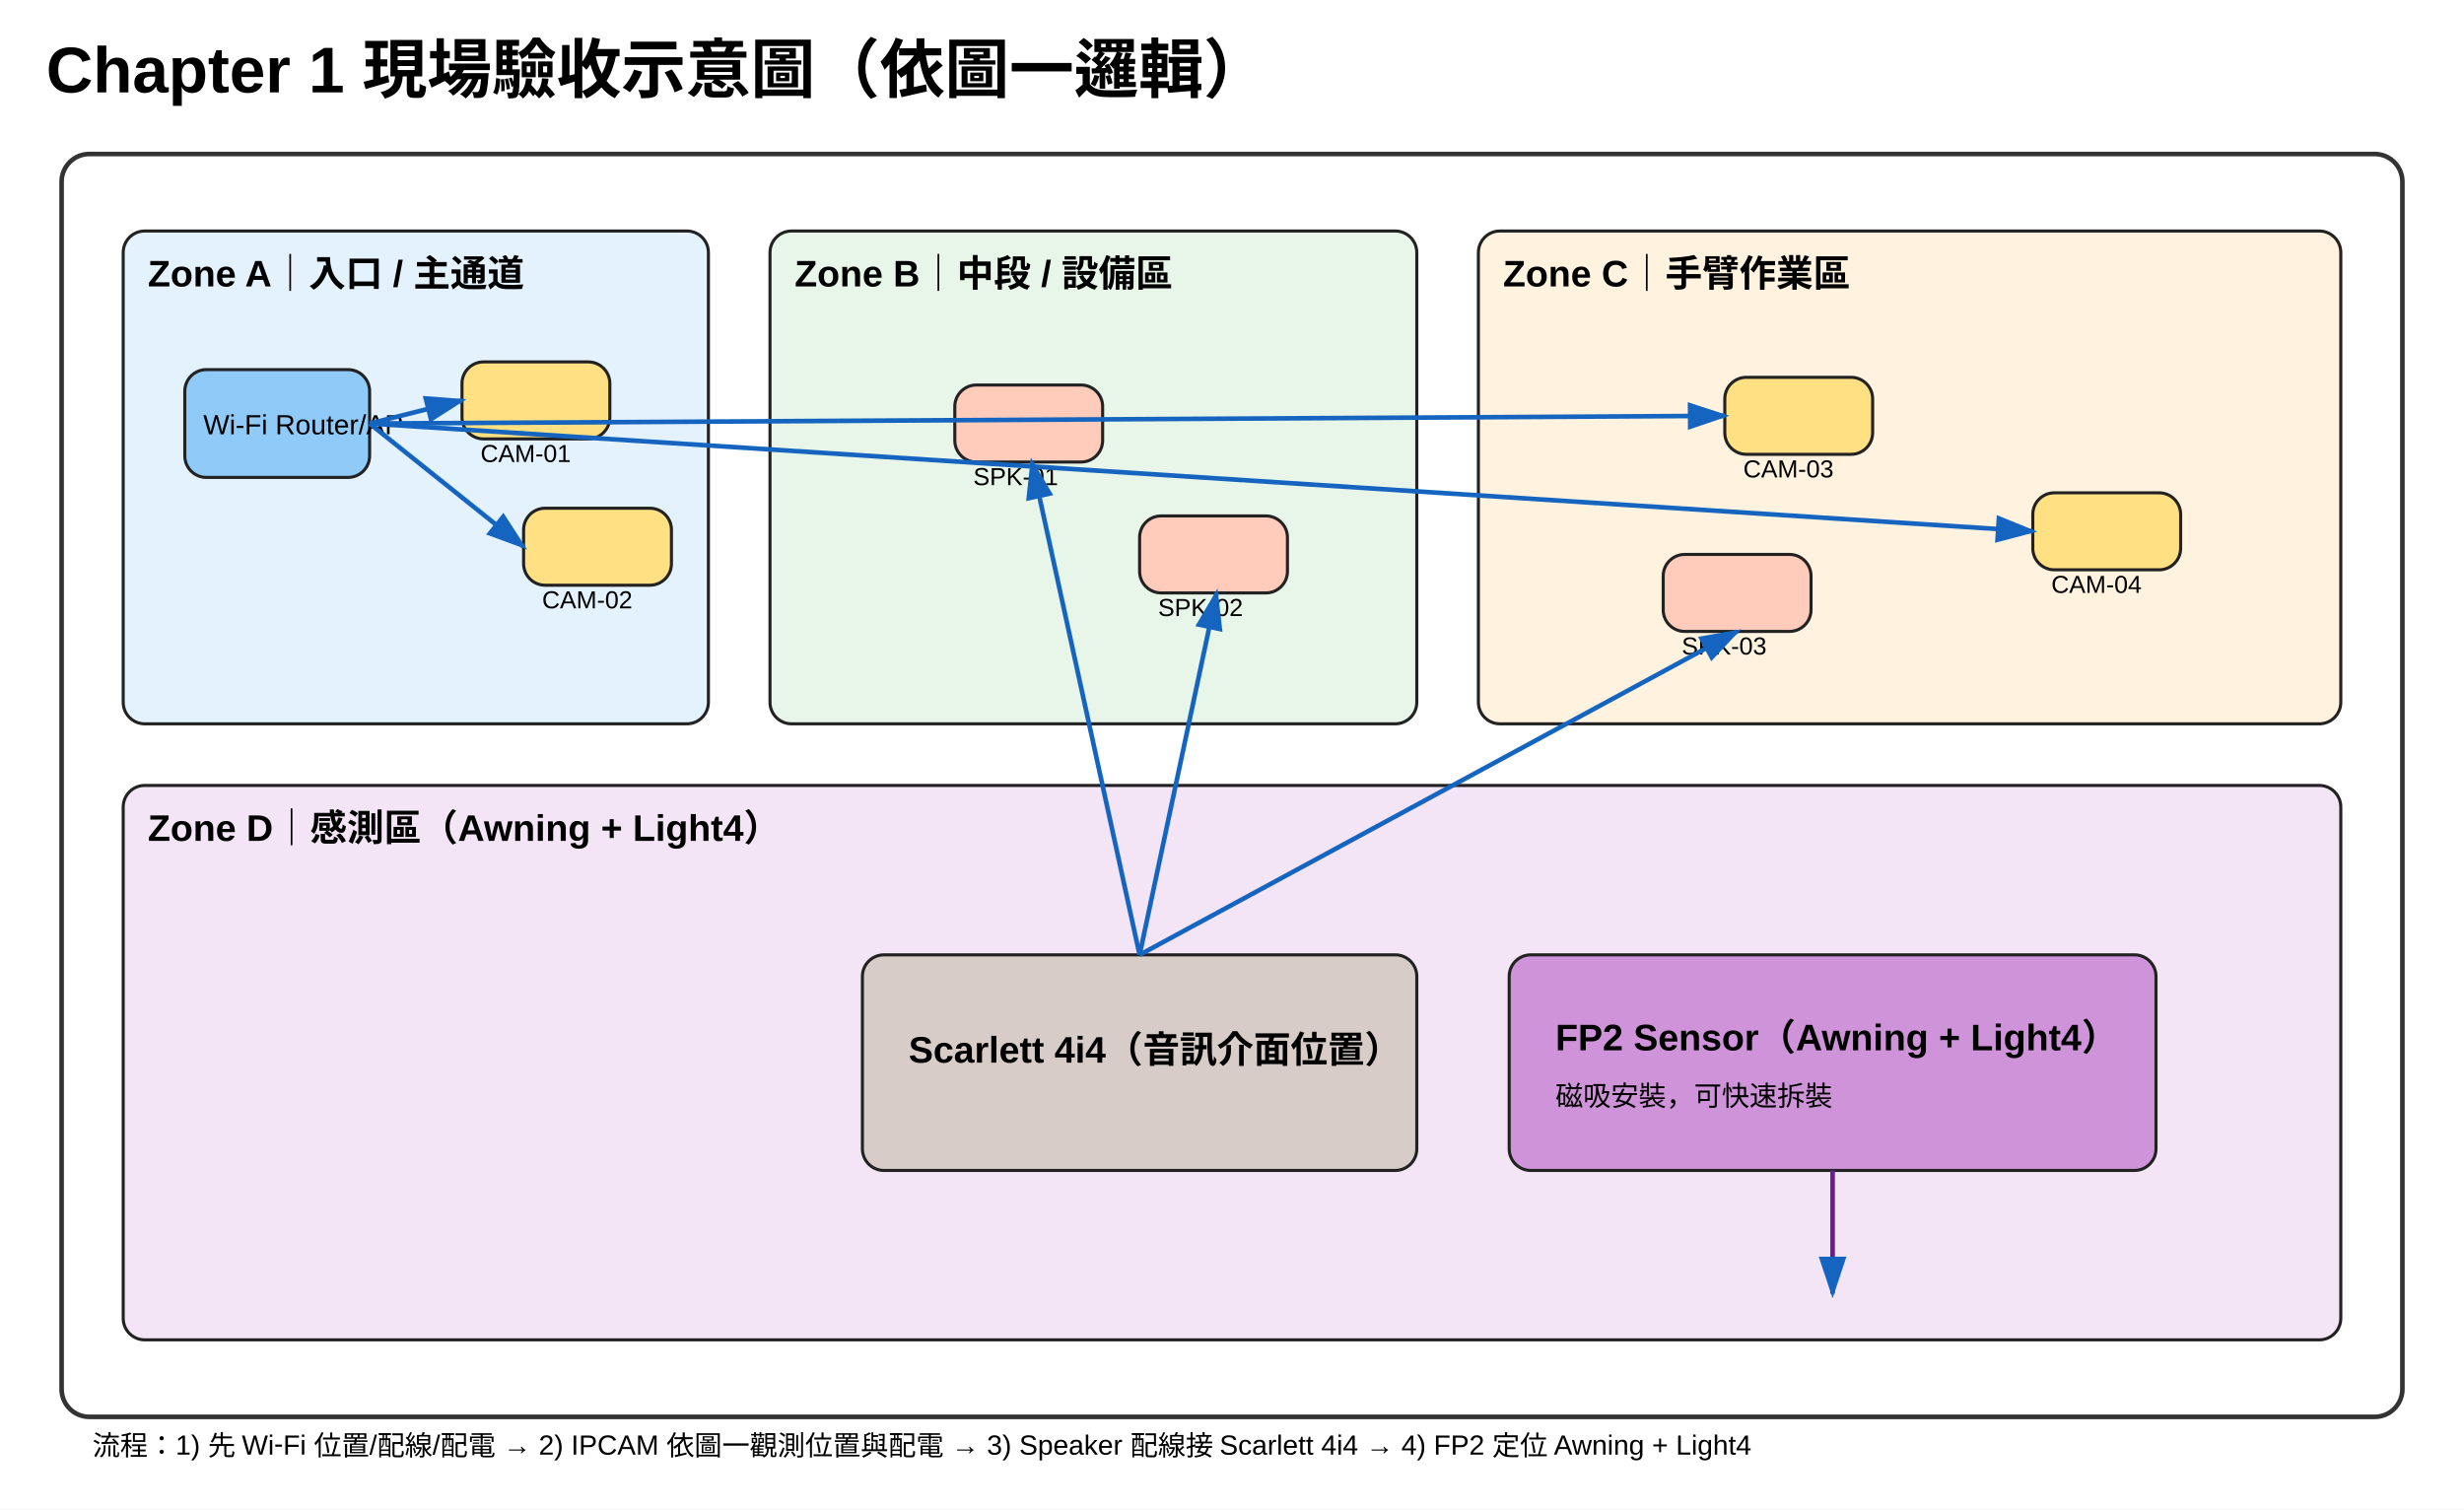
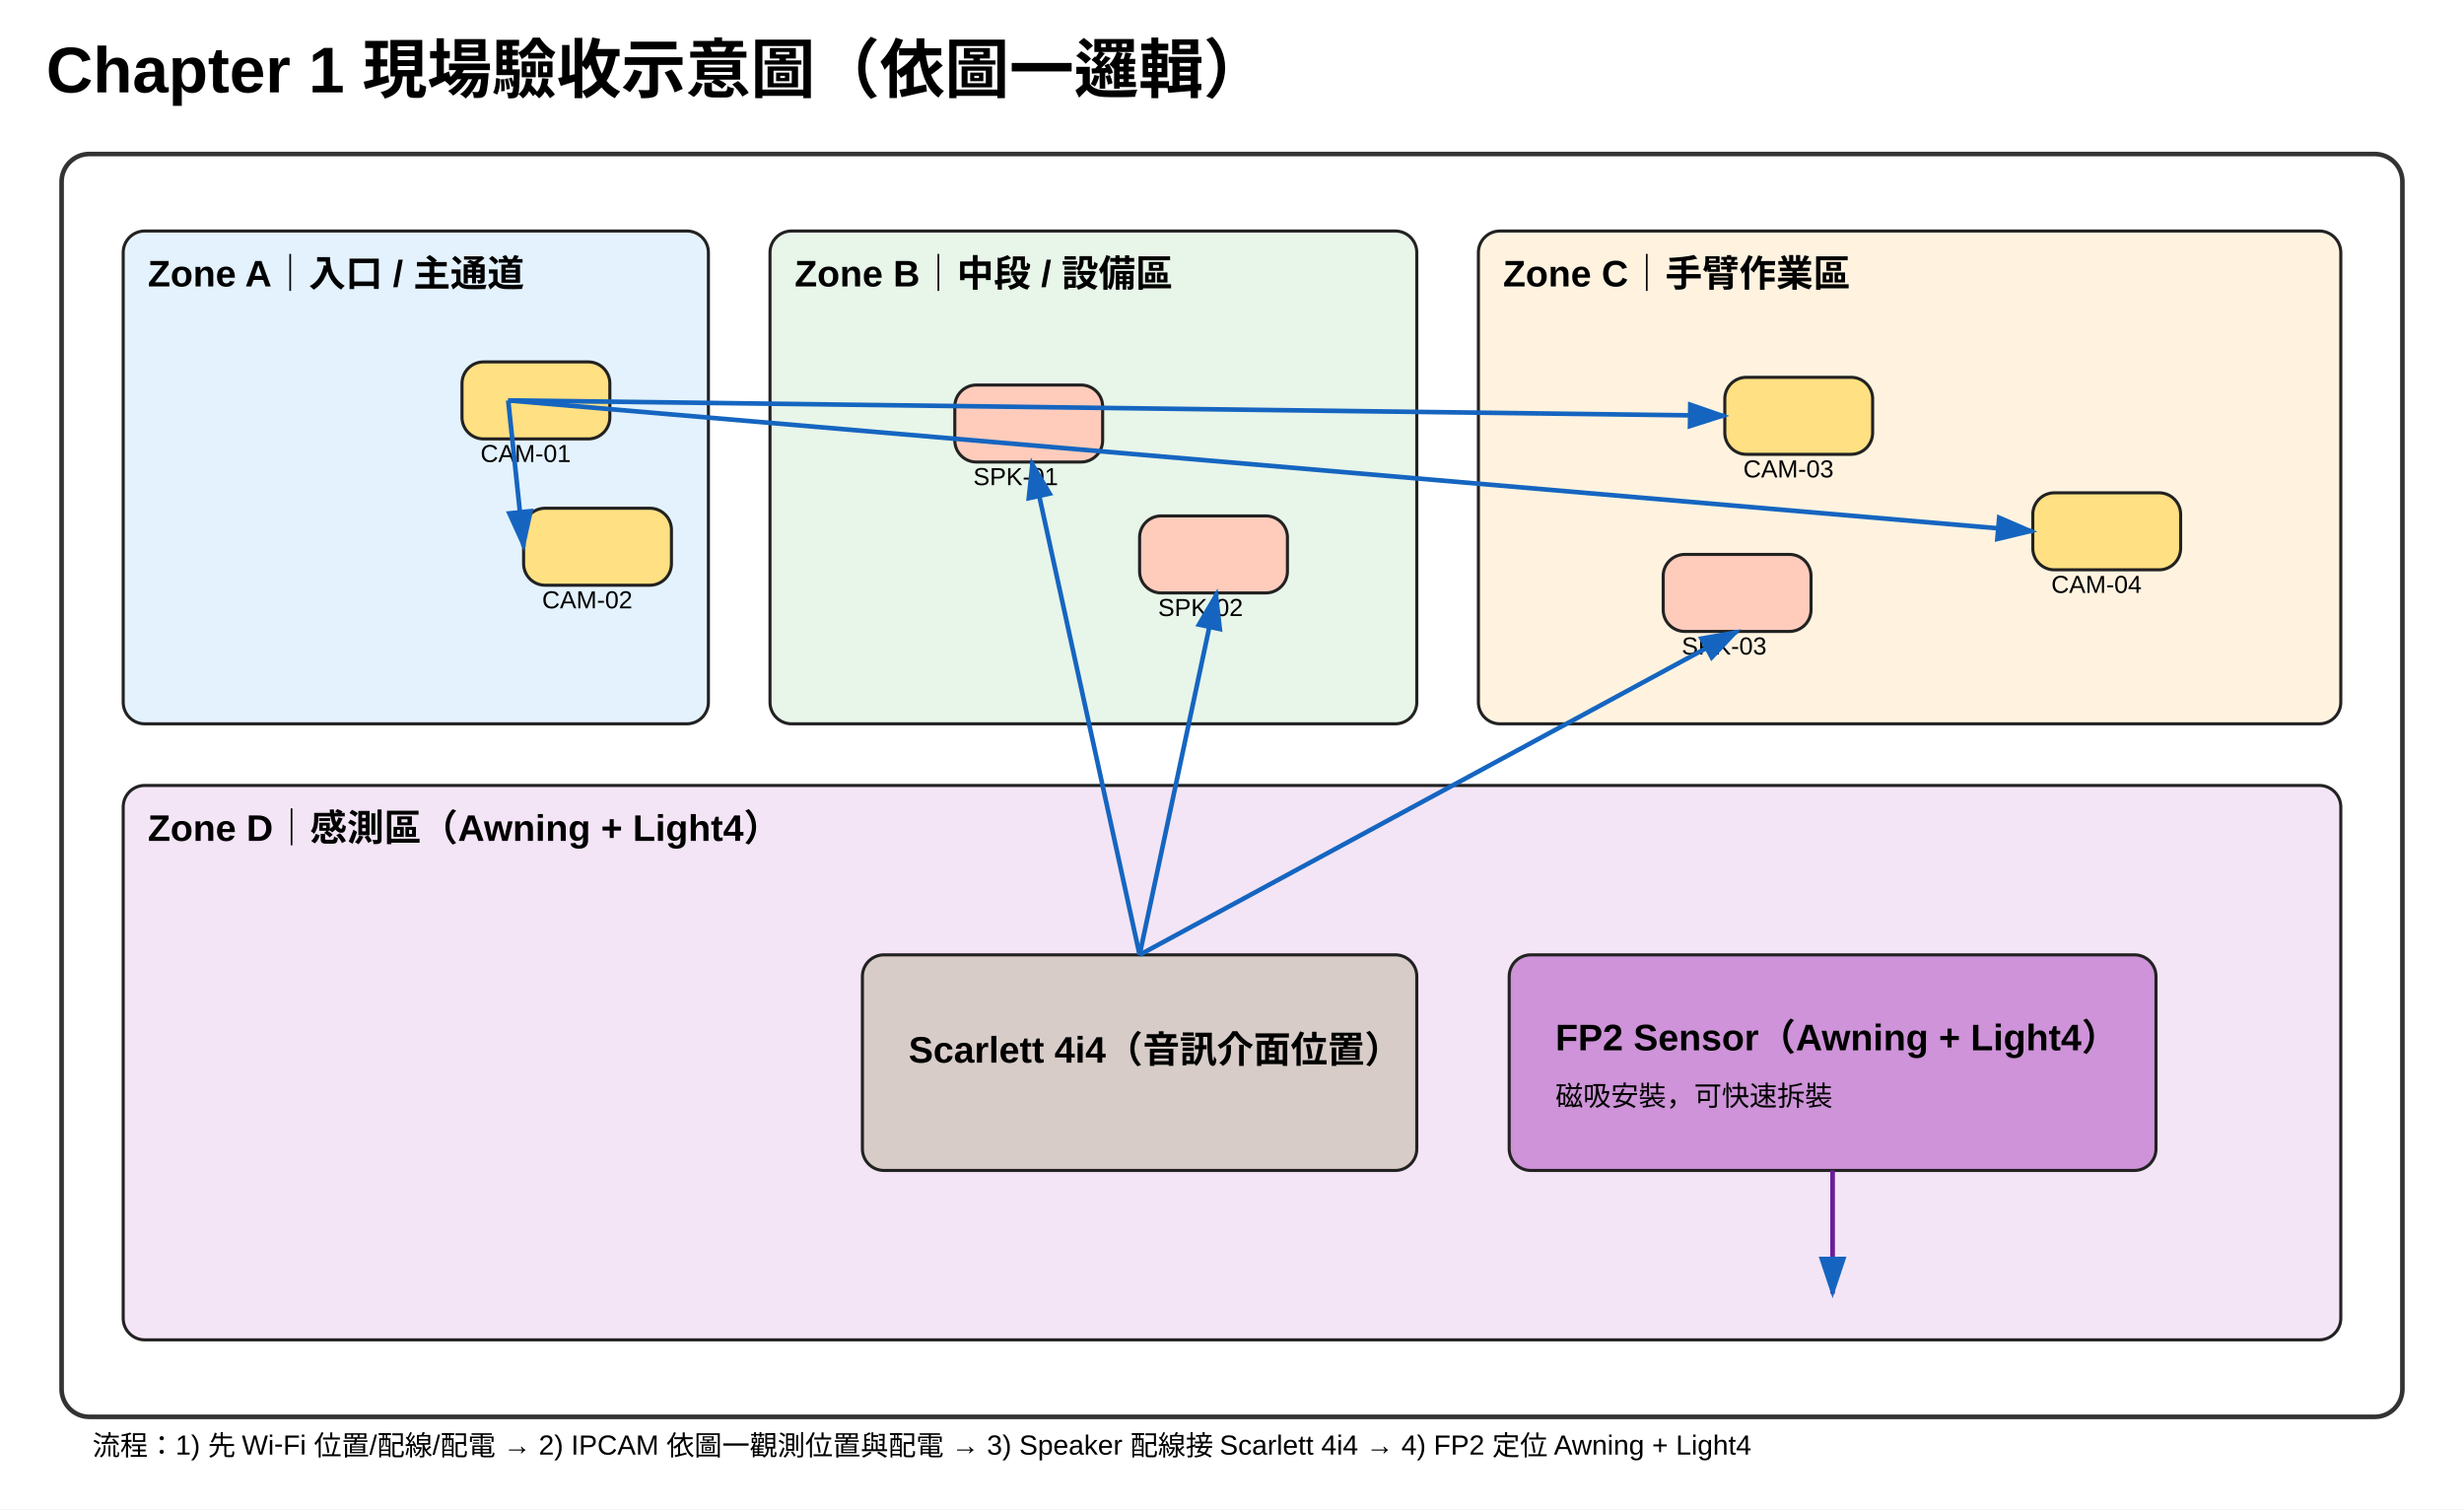
<svg xmlns="http://www.w3.org/2000/svg" width="1600" height="980" viewBox="0 0 1600 980">
  <defs>
    <marker id="arrow" markerWidth="10" markerHeight="10" refX="8" refY="3" orient="auto" markerUnits="strokeWidth">
      <path d="M0,0 L0,6 L9,3 z" fill="#1565c0" />
    </marker>
    <style>
      .title { font: 700 42px Arial, "Noto Sans TC", sans-serif; }
      .h { font: 700 24px Arial, "Noto Sans TC", sans-serif; }
      .t { font: 18px Arial, "Noto Sans TC", sans-serif; }
      .s { font: 16px Arial, "Noto Sans TC", sans-serif; }
      .box { stroke: #222; stroke-width: 2; rx: 14; ry: 14; }
    </style>
  </defs>
  <rect x="0" y="0" width="1600" height="980" fill="#ffffff" />
  <text x="30" y="60" class="title">Chapter 1 現場驗收示意圖（依圖一邏輯）</text>
  <rect x="40" y="100" width="1520" height="820" fill="none" stroke="#333" stroke-width="3" rx="18" />
  <rect class="box" x="80" y="150" width="380" height="320" fill="#e3f2fd" />
  <text x="96" y="186" class="h">Zone A｜入口 / 主通道</text>
  <rect class="box" x="500" y="150" width="420" height="320" fill="#e8f5e9" />
  <text x="516" y="186" class="h">Zone B｜中段 / 設備區</text>
  <rect class="box" x="960" y="150" width="560" height="320" fill="#fff3e0" />
  <text x="976" y="186" class="h">Zone C｜手臂作業區</text>
  <rect class="box" x="80" y="510" width="1440" height="360" fill="#f3e5f5" />
  <text x="96" y="546" class="h">Zone D｜感測區（Awning + Light4）</text>
-   <rect class="box" x="120" y="240" width="120" height="70" fill="#90caf9" />
-   <text x="132" y="282" class="t">Wi‑Fi Router/AP</text>
  <rect class="box" x="300" y="235" width="96" height="50" fill="#ffe082" />
  <text x="312" y="300" class="s">CAM-01</text>
  <rect class="box" x="340" y="330" width="96" height="50" fill="#ffe082" />
  <text x="352" y="395" class="s">CAM-02</text>
  <rect class="box" x="1120" y="245" width="96" height="50" fill="#ffe082" />
  <text x="1132" y="310" class="s">CAM-03</text>
  <rect class="box" x="1320" y="320" width="96" height="50" fill="#ffe082" />
  <text x="1332" y="385" class="s">CAM-04</text>
  <rect class="box" x="620" y="250" width="96" height="50" fill="#ffccbc" />
  <text x="632" y="315" class="s">SPK-01</text>
  <rect class="box" x="740" y="335" width="96" height="50" fill="#ffccbc" />
  <text x="752" y="400" class="s">SPK-02</text>
  <rect class="box" x="1080" y="360" width="96" height="50" fill="#ffccbc" />
  <text x="1092" y="425" class="s">SPK-03</text>
  <rect class="box" x="560" y="620" width="360" height="140" fill="#d7ccc8" />
  <text x="590" y="690" class="h">Scarlett 4i4（音訊介面位置）</text>
  <rect class="box" x="980" y="620" width="420" height="140" fill="#ce93d8" />
  <text x="1010" y="682" class="h">FP2 Sensor（Awning + Light4）</text>
  <text x="1010" y="718" class="t">磁吸安裝，可快速拆裝</text>
-   <line x1="240" y1="275" x2="300" y2="260" stroke="#1565c0" stroke-width="3" marker-end="url(#arrow)" />
-   <line x1="240" y1="275" x2="340" y2="355" stroke="#1565c0" stroke-width="3" marker-end="url(#arrow)" />
-   <line x1="240" y1="275" x2="1120" y2="270" stroke="#1565c0" stroke-width="3" marker-end="url(#arrow)" />
-   <line x1="240" y1="275" x2="1320" y2="345" stroke="#1565c0" stroke-width="3" marker-end="url(#arrow)" />
+   <line x1="330" y1="260" x2="340" y2="355" stroke="#1565c0" stroke-width="3" marker-end="url(#arrow)" />
+   <line x1="330" y1="260" x2="1120" y2="270" stroke="#1565c0" stroke-width="3" marker-end="url(#arrow)" />
+   <line x1="330" y1="260" x2="1320" y2="345" stroke="#1565c0" stroke-width="3" marker-end="url(#arrow)" />
  <line x1="740" y1="620" x2="670" y2="300" stroke="#1565c0" stroke-width="3" marker-end="url(#arrow)" />
  <line x1="740" y1="620" x2="790" y2="385" stroke="#1565c0" stroke-width="3" marker-end="url(#arrow)" />
  <line x1="740" y1="620" x2="1128" y2="410" stroke="#1565c0" stroke-width="3" marker-end="url(#arrow)" />
  <line x1="1190" y1="760" x2="1190" y2="840" stroke="#6a1b9a" stroke-width="3" marker-end="url(#arrow)" />
  <text x="60" y="945" class="t">流程：1) 先 Wi‑Fi 位置/配線/配電 → 2) IPCAM 依圖一觀測位置與配電 → 3) Speaker 配線接 Scarlett 4i4 → 4) FP2 定位 Awning + Light4</text>
</svg>
